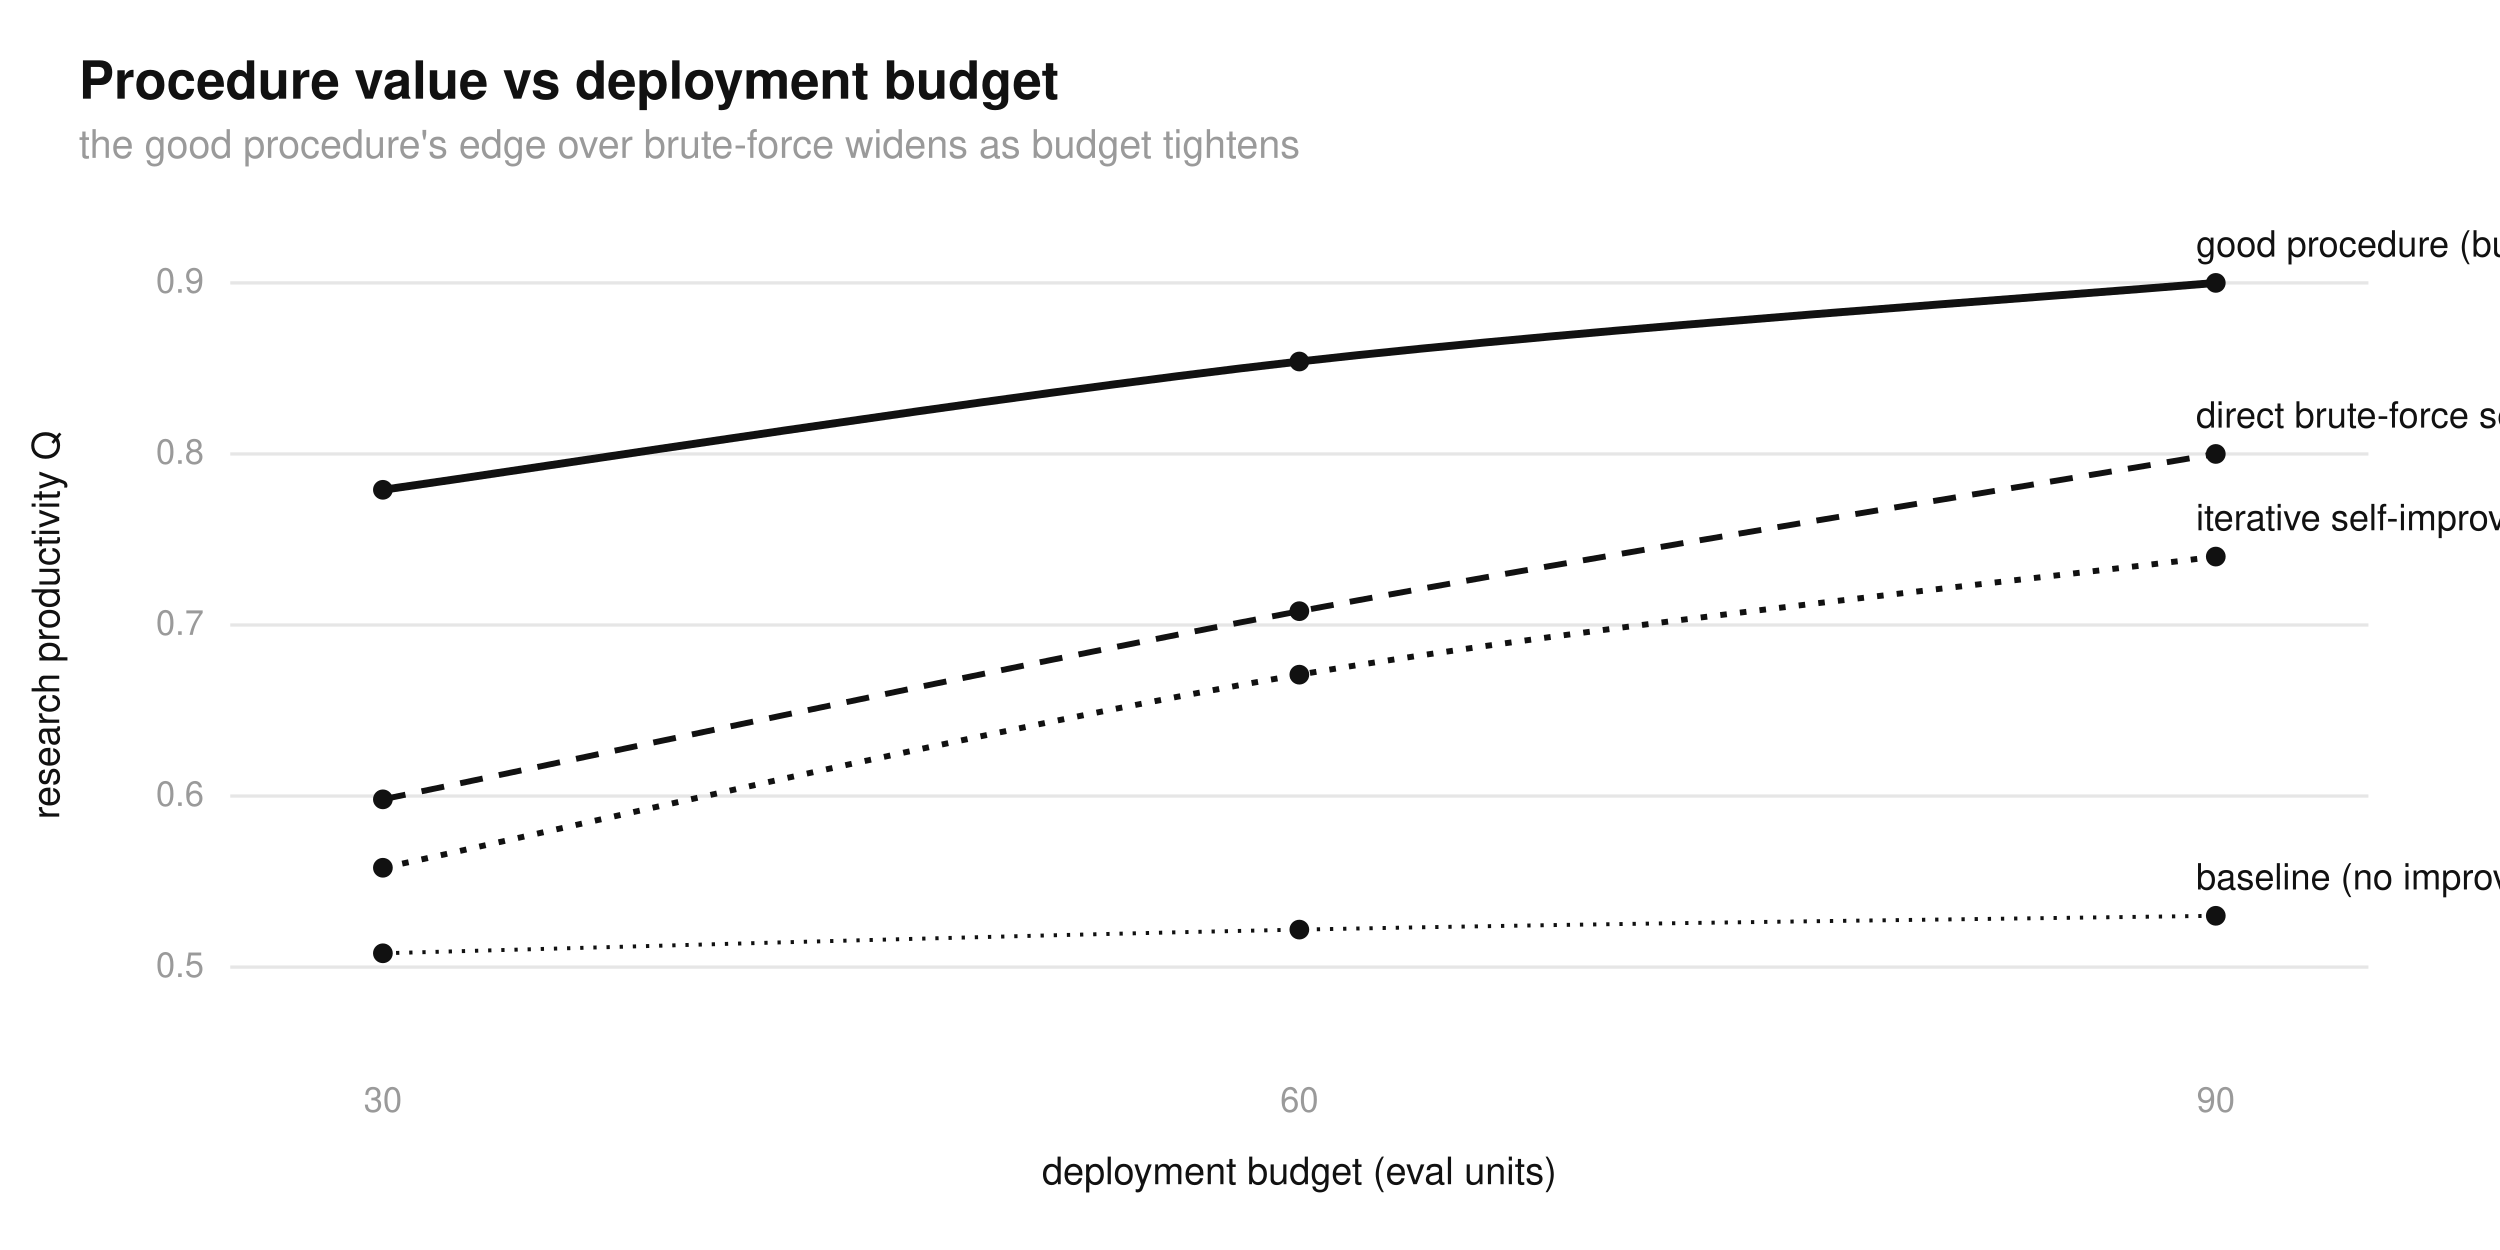
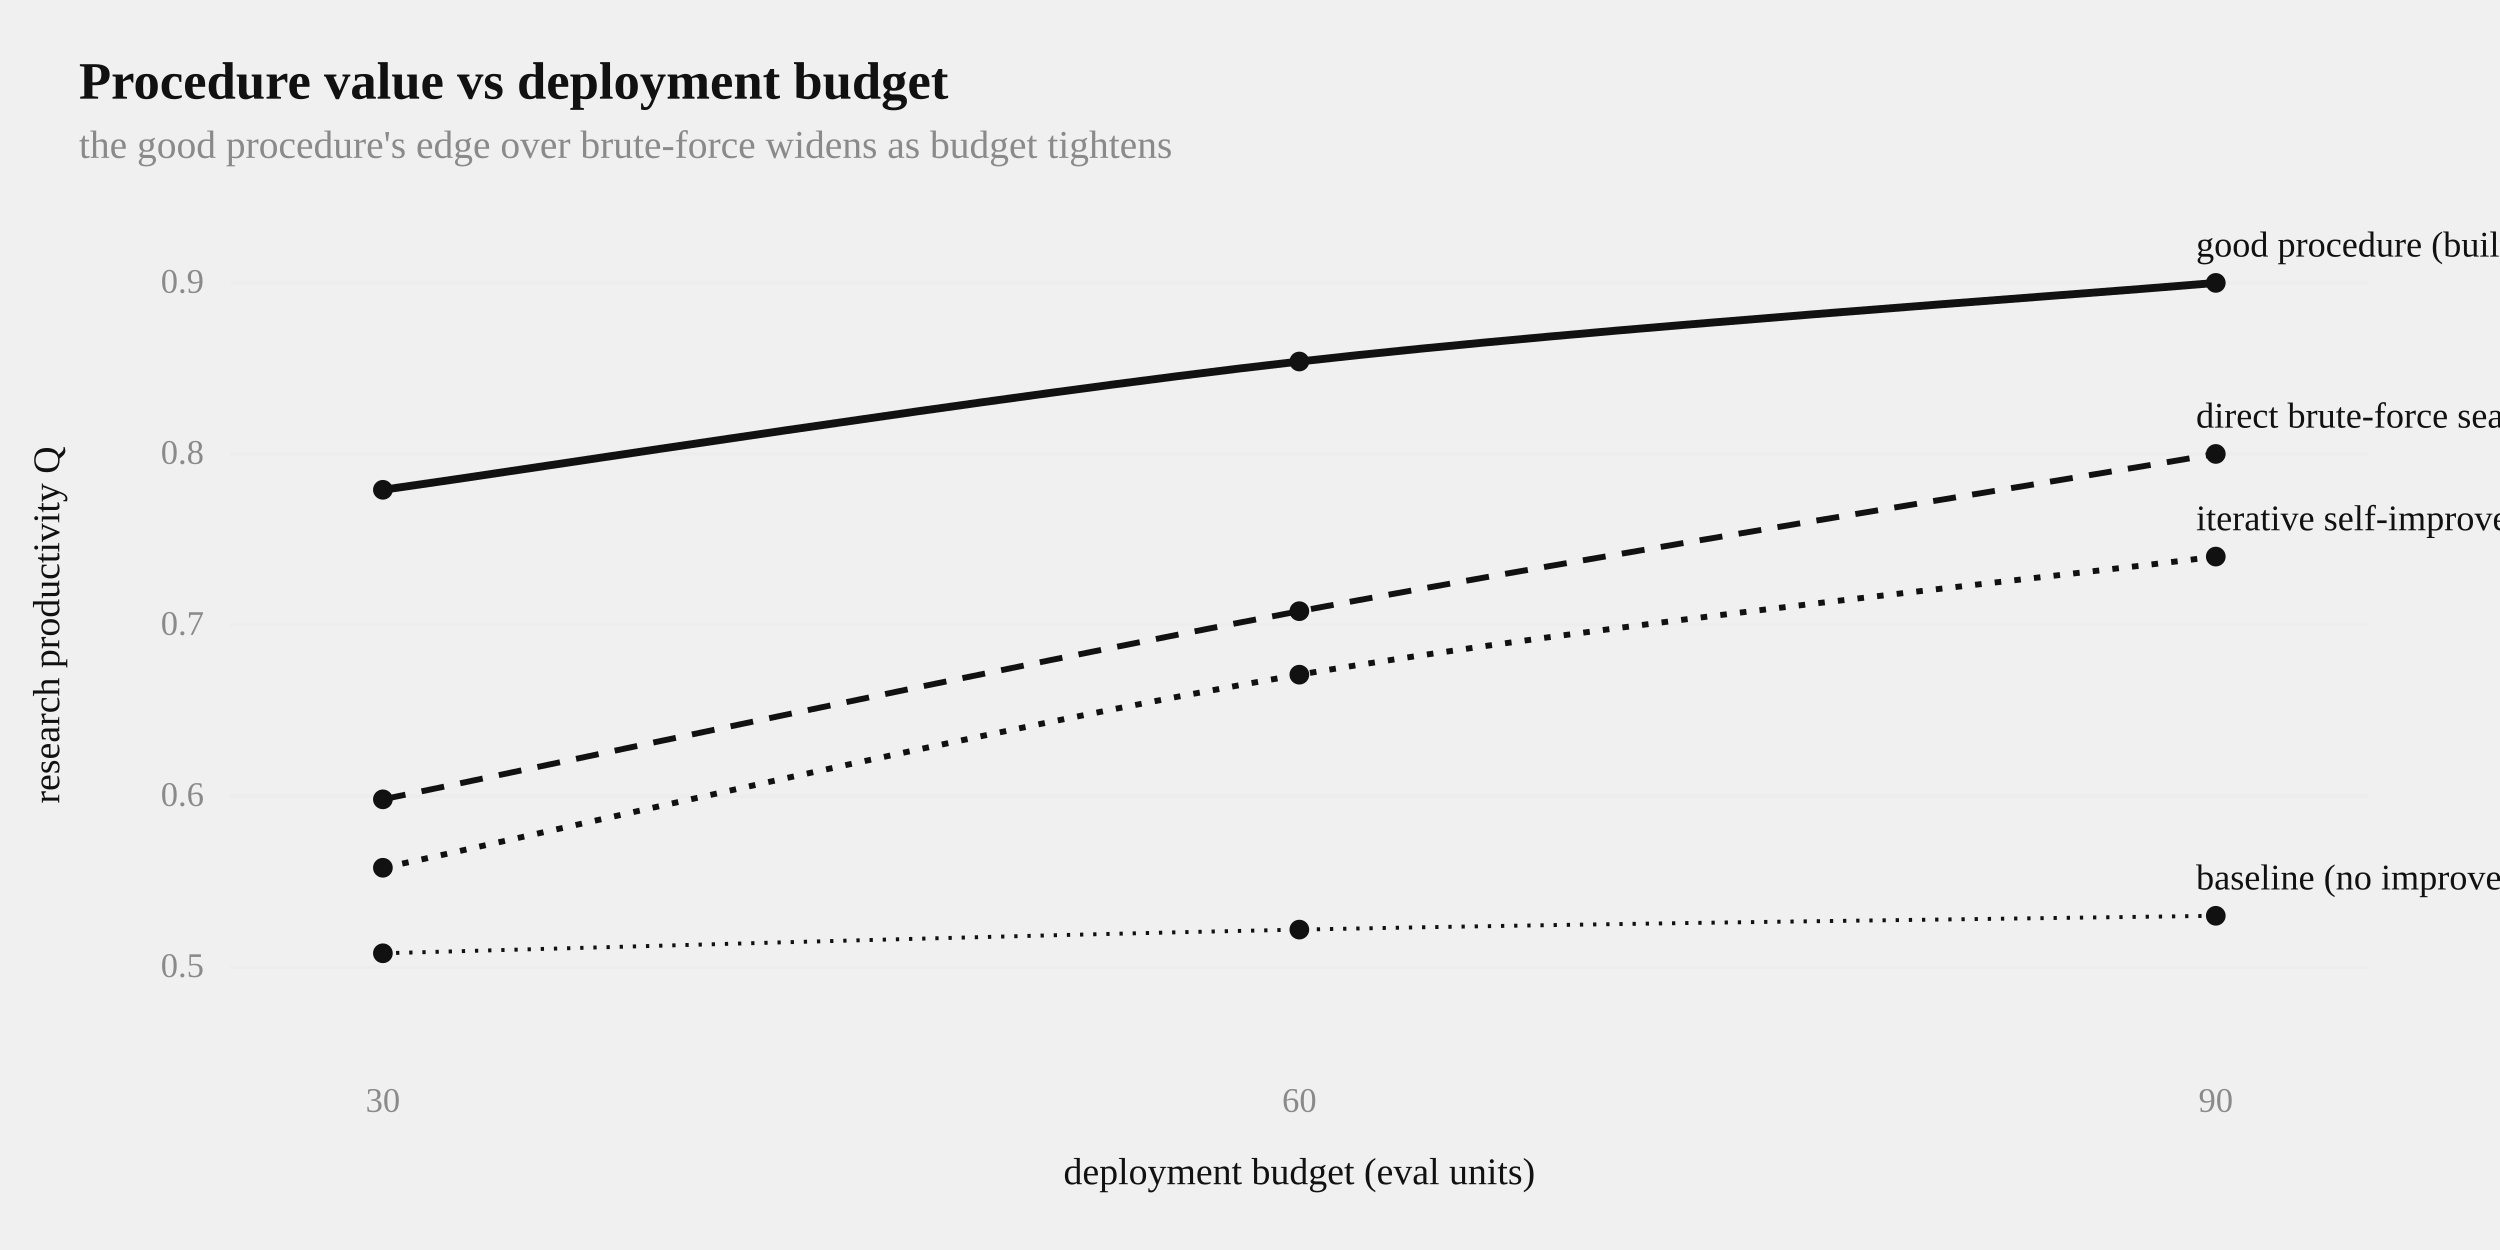
- <svg xmlns="http://www.w3.org/2000/svg" viewBox="0 0 760 380" width="100%" role="img" style="max-width:760px;display:block;margin:auto">
-   <rect width="760" height="380" fill="#ffffff" />
-   <text x="24" y="30" font-family="ui-sans-serif, system-ui, -apple-system, Helvetica, Arial, sans-serif" font-size="16" font-weight="700" fill="#111111">Procedure value vs deployment budget</text>
-   <text x="24" y="48" font-family="ui-sans-serif, system-ui, -apple-system, Helvetica, Arial, sans-serif" font-size="12" fill="#9a9a9a">the good procedure's edge over brute-force widens as budget tightens</text>
-   <line x1="70" y1="294.0" x2="720" y2="294.0" stroke="#e6e6e6" stroke-width="1" />
-   <text x="62" y="297.0" text-anchor="end" font-family="ui-sans-serif, system-ui, -apple-system, Helvetica, Arial, sans-serif" font-size="10.5" fill="#9a9a9a">0.5</text>
-   <line x1="70" y1="242.0" x2="720" y2="242.0" stroke="#e6e6e6" stroke-width="1" />
-   <text x="62" y="245.0" text-anchor="end" font-family="ui-sans-serif, system-ui, -apple-system, Helvetica, Arial, sans-serif" font-size="10.5" fill="#9a9a9a">0.6</text>
-   <line x1="70" y1="190.0" x2="720" y2="190.0" stroke="#e6e6e6" stroke-width="1" />
-   <text x="62" y="193.0" text-anchor="end" font-family="ui-sans-serif, system-ui, -apple-system, Helvetica, Arial, sans-serif" font-size="10.5" fill="#9a9a9a">0.7</text>
-   <line x1="70" y1="138.0" x2="720" y2="138.0" stroke="#e6e6e6" stroke-width="1" />
-   <text x="62" y="141.0" text-anchor="end" font-family="ui-sans-serif, system-ui, -apple-system, Helvetica, Arial, sans-serif" font-size="10.5" fill="#9a9a9a">0.8</text>
-   <line x1="70" y1="86.0" x2="720" y2="86.0" stroke="#e6e6e6" stroke-width="1" />
-   <text x="62" y="89.0" text-anchor="end" font-family="ui-sans-serif, system-ui, -apple-system, Helvetica, Arial, sans-serif" font-size="10.5" fill="#9a9a9a">0.9</text>
-   <text x="116.4" y="338" text-anchor="middle" font-family="ui-sans-serif, system-ui, -apple-system, Helvetica, Arial, sans-serif" font-size="10.5" fill="#9a9a9a">30</text>
-   <text x="395.0" y="338" text-anchor="middle" font-family="ui-sans-serif, system-ui, -apple-system, Helvetica, Arial, sans-serif" font-size="10.5" fill="#9a9a9a">60</text>
-   <text x="673.6" y="338" text-anchor="middle" font-family="ui-sans-serif, system-ui, -apple-system, Helvetica, Arial, sans-serif" font-size="10.5" fill="#9a9a9a">90</text>
-   <text x="395" y="360" text-anchor="middle" font-family="ui-sans-serif, system-ui, -apple-system, Helvetica, Arial, sans-serif" font-size="11.5" fill="#111111">deployment budget (eval units)</text>
-   <text x="18" y="190" text-anchor="middle" font-family="ui-sans-serif, system-ui, -apple-system, Helvetica, Arial, sans-serif" font-size="11.5" fill="#111111" transform="rotate(-90 18 190)">research productivity Q</text>
+ <svg xmlns="http://www.w3.org/2000/svg" viewBox="0 0 760 380" width="100%" role="img" style="display:block;margin:auto;overflow:visible">
+   <text x="24" y="30" font-family="Lora, Georgia, &quot;Times New Roman&quot;, serif" font-size="16" font-weight="700" fill="#111111">Procedure value vs deployment budget</text>
+   <text x="24" y="48" font-family="Lora, Georgia, &quot;Times New Roman&quot;, serif" font-size="12" fill="#8a8a8a">the good procedure's edge over brute-force widens as budget tightens</text>
+   <line x1="70" y1="294.0" x2="720" y2="294.0" stroke="#ededed" stroke-width="1" />
+   <text x="62" y="297.0" text-anchor="end" font-family="Lora, Georgia, &quot;Times New Roman&quot;, serif" font-size="10.5" fill="#8a8a8a">0.5</text>
+   <line x1="70" y1="242.0" x2="720" y2="242.0" stroke="#ededed" stroke-width="1" />
+   <text x="62" y="245.0" text-anchor="end" font-family="Lora, Georgia, &quot;Times New Roman&quot;, serif" font-size="10.5" fill="#8a8a8a">0.6</text>
+   <line x1="70" y1="190.0" x2="720" y2="190.0" stroke="#ededed" stroke-width="1" />
+   <text x="62" y="193.0" text-anchor="end" font-family="Lora, Georgia, &quot;Times New Roman&quot;, serif" font-size="10.5" fill="#8a8a8a">0.7</text>
+   <line x1="70" y1="138.0" x2="720" y2="138.0" stroke="#ededed" stroke-width="1" />
+   <text x="62" y="141.0" text-anchor="end" font-family="Lora, Georgia, &quot;Times New Roman&quot;, serif" font-size="10.5" fill="#8a8a8a">0.8</text>
+   <line x1="70" y1="86.0" x2="720" y2="86.0" stroke="#ededed" stroke-width="1" />
+   <text x="62" y="89.0" text-anchor="end" font-family="Lora, Georgia, &quot;Times New Roman&quot;, serif" font-size="10.5" fill="#8a8a8a">0.9</text>
+   <text x="116.4" y="338" text-anchor="middle" font-family="Lora, Georgia, &quot;Times New Roman&quot;, serif" font-size="10.5" fill="#8a8a8a">30</text>
+   <text x="395.0" y="338" text-anchor="middle" font-family="Lora, Georgia, &quot;Times New Roman&quot;, serif" font-size="10.5" fill="#8a8a8a">60</text>
+   <text x="673.6" y="338" text-anchor="middle" font-family="Lora, Georgia, &quot;Times New Roman&quot;, serif" font-size="10.5" fill="#8a8a8a">90</text>
+   <text x="395" y="360" text-anchor="middle" font-family="Lora, Georgia, &quot;Times New Roman&quot;, serif" font-size="11.5" fill="#111111">deployment budget (eval units)</text>
+   <text x="18" y="190" text-anchor="middle" font-family="Lora, Georgia, &quot;Times New Roman&quot;, serif" font-size="11.5" fill="#111111" transform="rotate(-90 18 190)">research productivity Q</text>
  <path d="M 116.4 148.9 C 162.9 142.4 302.1 120.4 395.0 109.9 C 487.9 99.4 627.1 90.0 673.6 86.0" fill="none" stroke="#111111" stroke-width="2.4" />
  <circle cx="116.4" cy="148.9" r="3" fill="#111111" />
  <circle cx="395.0" cy="109.9" r="3" fill="#111111" />
  <circle cx="673.6" cy="86.0" r="3" fill="#111111" />
-   <text x="667.6" y="78.0" font-family="ui-sans-serif, system-ui, -apple-system, Helvetica, Arial, sans-serif" font-size="11" fill="#111111">good procedure (built directly)</text>
+   <text x="667.6" y="78.0" font-family="Lora, Georgia, &quot;Times New Roman&quot;, serif" font-size="11" fill="#111111">good procedure (built directly)</text>
  <path d="M 116.4 243.0 C 162.9 233.5 302.1 203.3 395.0 185.8 C 487.9 168.3 627.1 146.0 673.6 138.0" fill="none" stroke="#111111" stroke-width="1.8" stroke-dasharray="7 5" />
  <circle cx="116.4" cy="243.0" r="3" fill="#111111" />
  <circle cx="395.0" cy="185.8" r="3" fill="#111111" />
  <circle cx="673.6" cy="138.0" r="3" fill="#111111" />
-   <text x="667.6" y="130.0" font-family="ui-sans-serif, system-ui, -apple-system, Helvetica, Arial, sans-serif" font-size="11" fill="#111111">direct brute-force search</text>
+   <text x="667.6" y="130.0" font-family="Lora, Georgia, &quot;Times New Roman&quot;, serif" font-size="11" fill="#111111">direct brute-force search</text>
  <path d="M 116.4 263.8 C 162.9 254.0 302.1 220.9 395.0 205.1 C 487.9 189.3 627.1 175.2 673.6 169.2" fill="none" stroke="#111111" stroke-width="1.8" stroke-dasharray="2 4" />
  <circle cx="116.4" cy="263.8" r="3" fill="#111111" />
  <circle cx="395.0" cy="205.1" r="3" fill="#111111" />
  <circle cx="673.6" cy="169.2" r="3" fill="#111111" />
-   <text x="667.6" y="161.2" font-family="ui-sans-serif, system-ui, -apple-system, Helvetica, Arial, sans-serif" font-size="11" fill="#111111">iterative self-improvement</text>
+   <text x="667.6" y="161.2" font-family="Lora, Georgia, &quot;Times New Roman&quot;, serif" font-size="11" fill="#111111">iterative self-improvement</text>
  <path d="M 116.4 289.8 C 162.9 288.6 302.1 284.5 395.0 282.6 C 487.9 280.7 627.1 279.1 673.6 278.4" fill="none" stroke="#111111" stroke-width="1.2" stroke-dasharray="1 3" />
  <circle cx="116.4" cy="289.8" r="3" fill="#111111" />
  <circle cx="395.0" cy="282.6" r="3" fill="#111111" />
  <circle cx="673.6" cy="278.4" r="3" fill="#111111" />
-   <text x="667.6" y="270.4" font-family="ui-sans-serif, system-ui, -apple-system, Helvetica, Arial, sans-serif" font-size="11" fill="#111111">baseline (no improvement)</text>
+   <text x="667.6" y="270.4" font-family="Lora, Georgia, &quot;Times New Roman&quot;, serif" font-size="11" fill="#111111">baseline (no improvement)</text>
</svg>
